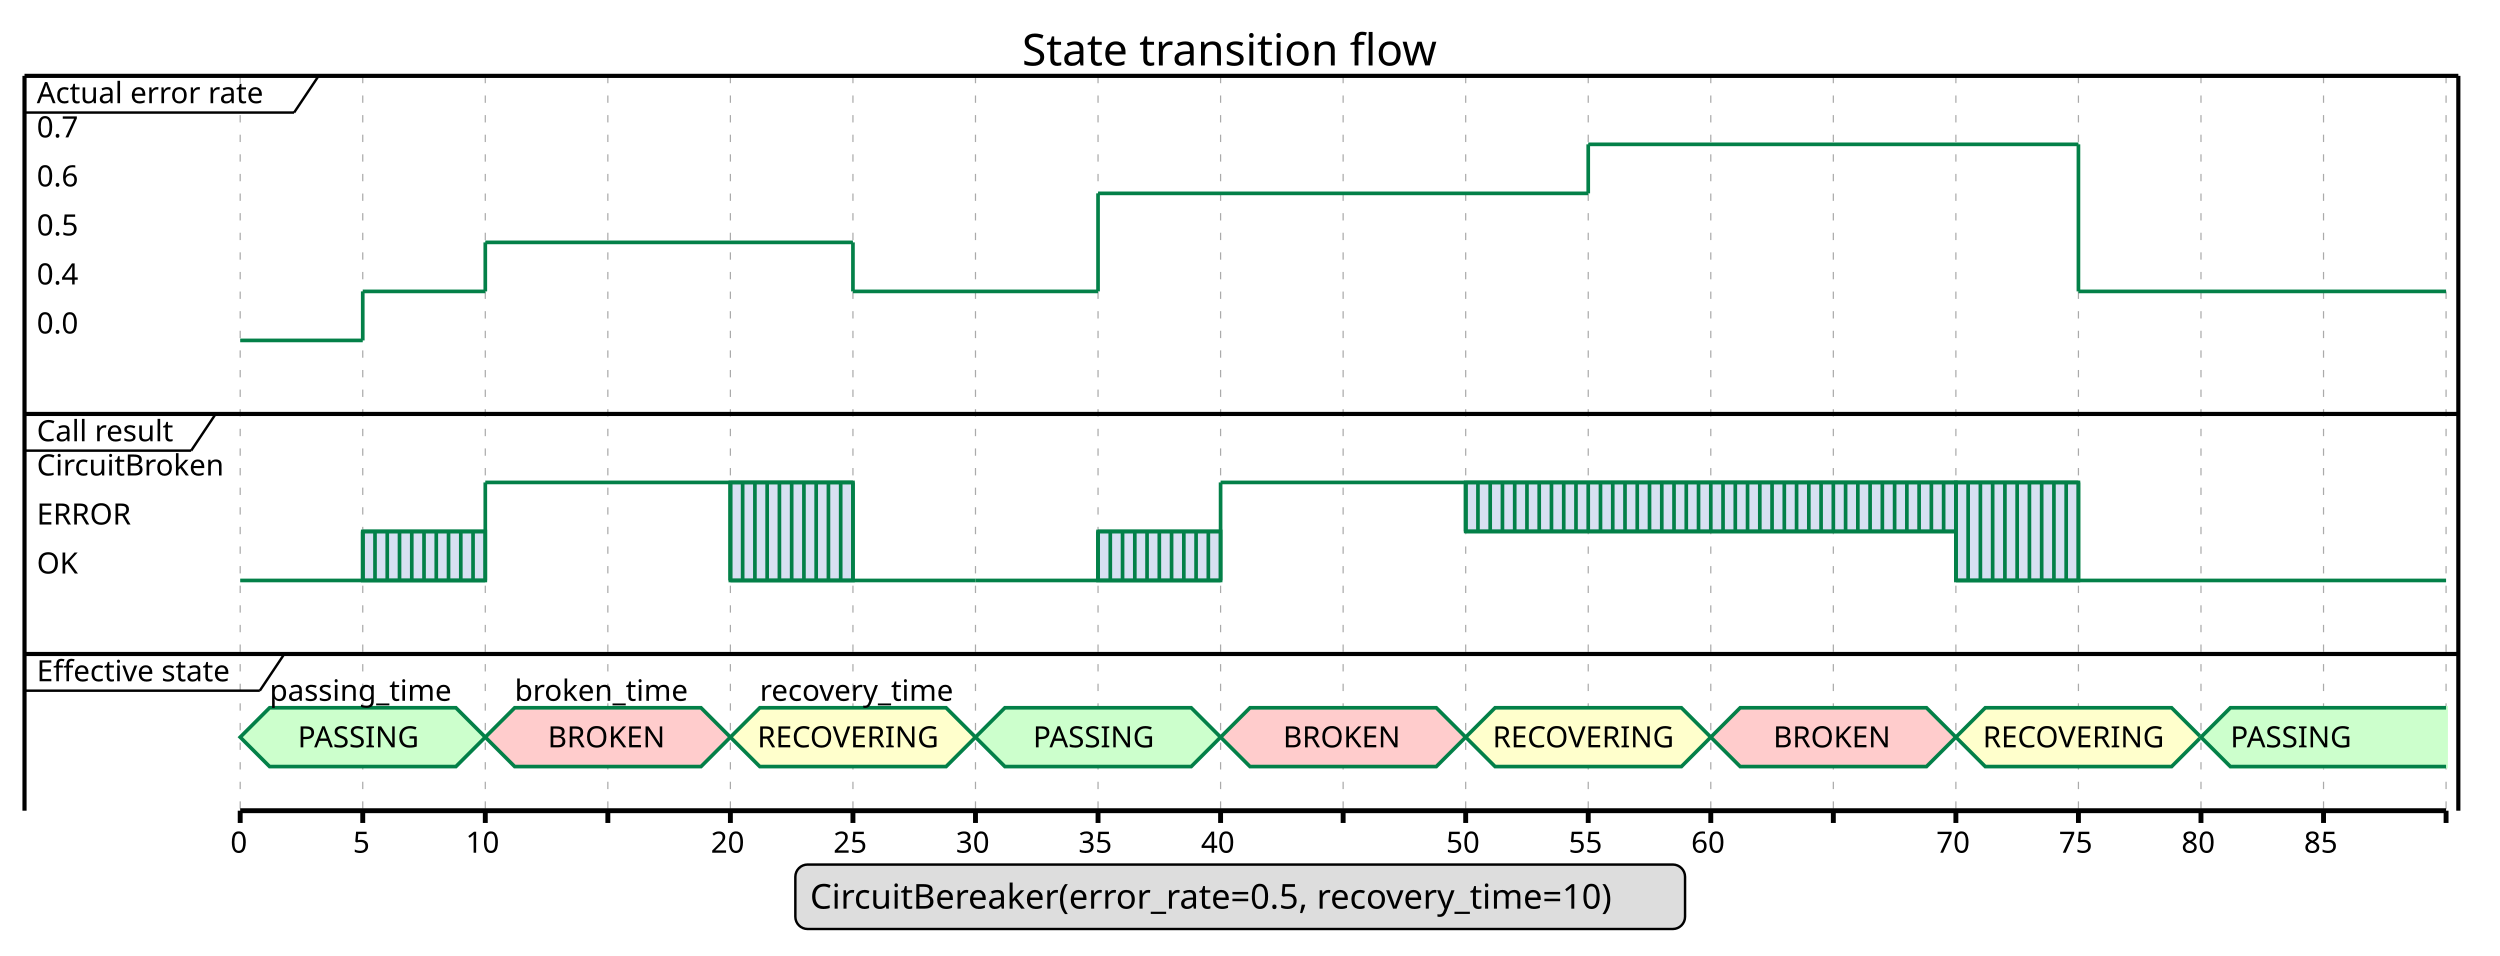
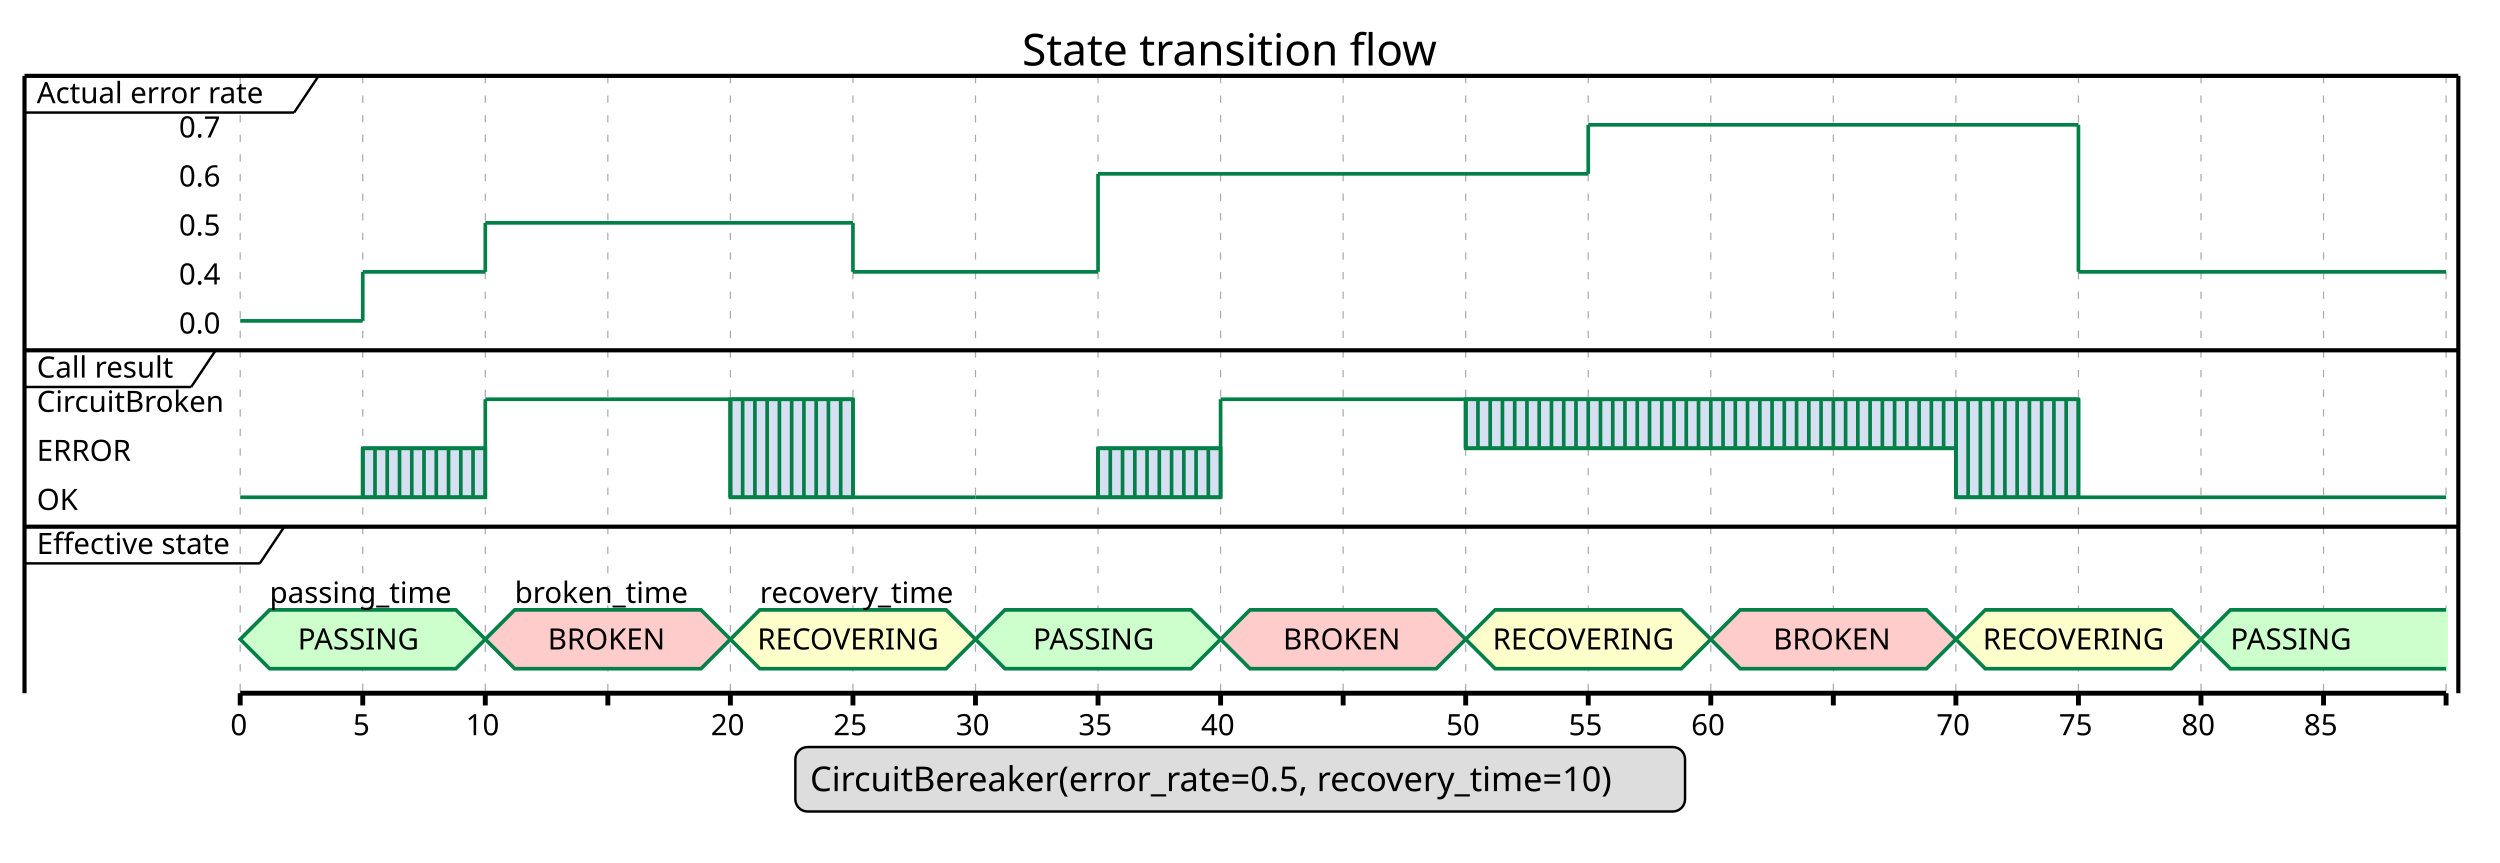
- <svg xmlns="http://www.w3.org/2000/svg" contentScriptType="application/ecmascript" contentStyleType="text/css" height="390px" preserveAspectRatio="none" style="width:1020px;height:390px;" version="1.1" viewBox="0 0 1020 390" width="1020px" zoomAndPan="magnify">
+ <svg xmlns="http://www.w3.org/2000/svg" contentScriptType="application/ecmascript" contentStyleType="text/css" height="352px" preserveAspectRatio="none" style="width:1020px;height:352px;" version="1.1" viewBox="0 0 1020 352" width="1020px" zoomAndPan="magnify">
  <defs />
  <g>
-     <text fill="#000000" font-family="sans-serif" font-size="18" lengthAdjust="spacingAndGlyphs" textLength="179" x="417" y="26.708">State transition flow</text>
-     <line style="stroke: #000000; stroke-width: 1.7;" x1="10" x2="10" y1="30.953" y2="330.766" />
-     <line style="stroke: #000000; stroke-width: 1.7;" x1="1003" x2="1003" y1="30.953" y2="330.766" />
-     <line style="stroke: #AAAAAA; stroke-width: 0.5; stroke-dasharray: 3.0,5.0;" x1="98" x2="98" y1="30.953" y2="330.766" />
-     <line style="stroke: #AAAAAA; stroke-width: 0.5; stroke-dasharray: 3.0,5.0;" x1="148" x2="148" y1="30.953" y2="330.766" />
-     <line style="stroke: #AAAAAA; stroke-width: 0.5; stroke-dasharray: 3.0,5.0;" x1="198" x2="198" y1="30.953" y2="330.766" />
-     <line style="stroke: #AAAAAA; stroke-width: 0.5; stroke-dasharray: 3.0,5.0;" x1="248" x2="248" y1="30.953" y2="330.766" />
-     <line style="stroke: #AAAAAA; stroke-width: 0.5; stroke-dasharray: 3.0,5.0;" x1="298" x2="298" y1="30.953" y2="330.766" />
-     <line style="stroke: #AAAAAA; stroke-width: 0.5; stroke-dasharray: 3.0,5.0;" x1="348" x2="348" y1="30.953" y2="330.766" />
-     <line style="stroke: #AAAAAA; stroke-width: 0.5; stroke-dasharray: 3.0,5.0;" x1="398" x2="398" y1="30.953" y2="330.766" />
-     <line style="stroke: #AAAAAA; stroke-width: 0.5; stroke-dasharray: 3.0,5.0;" x1="448" x2="448" y1="30.953" y2="330.766" />
-     <line style="stroke: #AAAAAA; stroke-width: 0.5; stroke-dasharray: 3.0,5.0;" x1="498" x2="498" y1="30.953" y2="330.766" />
-     <line style="stroke: #AAAAAA; stroke-width: 0.5; stroke-dasharray: 3.0,5.0;" x1="548" x2="548" y1="30.953" y2="330.766" />
-     <line style="stroke: #AAAAAA; stroke-width: 0.5; stroke-dasharray: 3.0,5.0;" x1="598" x2="598" y1="30.953" y2="330.766" />
-     <line style="stroke: #AAAAAA; stroke-width: 0.5; stroke-dasharray: 3.0,5.0;" x1="648" x2="648" y1="30.953" y2="330.766" />
-     <line style="stroke: #AAAAAA; stroke-width: 0.5; stroke-dasharray: 3.0,5.0;" x1="698" x2="698" y1="30.953" y2="330.766" />
-     <line style="stroke: #AAAAAA; stroke-width: 0.5; stroke-dasharray: 3.0,5.0;" x1="748" x2="748" y1="30.953" y2="330.766" />
-     <line style="stroke: #AAAAAA; stroke-width: 0.5; stroke-dasharray: 3.0,5.0;" x1="798" x2="798" y1="30.953" y2="330.766" />
-     <line style="stroke: #AAAAAA; stroke-width: 0.5; stroke-dasharray: 3.0,5.0;" x1="848" x2="848" y1="30.953" y2="330.766" />
-     <line style="stroke: #AAAAAA; stroke-width: 0.5; stroke-dasharray: 3.0,5.0;" x1="898" x2="898" y1="30.953" y2="330.766" />
-     <line style="stroke: #AAAAAA; stroke-width: 0.5; stroke-dasharray: 3.0,5.0;" x1="948" x2="948" y1="30.953" y2="330.766" />
-     <line style="stroke: #AAAAAA; stroke-width: 0.5; stroke-dasharray: 3.0,5.0;" x1="998" x2="998" y1="30.953" y2="330.766" />
-     <text fill="#000000" font-family="sans-serif" font-size="12" lengthAdjust="spacingAndGlyphs" textLength="104" x="15" y="42.092">Actual error rate</text>
-     <line style="stroke: #000000; stroke-width: 1.0;" x1="10" x2="120" y1="45.922" y2="45.922" />
-     <line style="stroke: #000000; stroke-width: 1.0;" x1="120" x2="130" y1="45.922" y2="30.953" />
-     <line style="stroke: #038048; stroke-width: 1.5;" x1="98" x2="148" y1="138.891" y2="138.891" />
-     <line style="stroke: #038048; stroke-width: 1.5;" x1="148" x2="198" y1="118.891" y2="118.891" />
-     <line style="stroke: #038048; stroke-width: 1.5;" x1="198" x2="348" y1="98.891" y2="98.891" />
-     <line style="stroke: #038048; stroke-width: 1.5;" x1="348" x2="448" y1="118.891" y2="118.891" />
-     <line style="stroke: #038048; stroke-width: 1.5;" x1="448" x2="648" y1="78.891" y2="78.891" />
-     <line style="stroke: #038048; stroke-width: 1.5;" x1="648" x2="848" y1="58.891" y2="58.891" />
-     <line style="stroke: #038048; stroke-width: 1.5;" x1="848" x2="998" y1="118.891" y2="118.891" />
-     <line style="stroke: #038048; stroke-width: 1.5;" x1="148" x2="148" y1="118.891" y2="138.891" />
-     <line style="stroke: #038048; stroke-width: 1.5;" x1="198" x2="198" y1="98.891" y2="118.891" />
-     <line style="stroke: #038048; stroke-width: 1.5;" x1="348" x2="348" y1="98.891" y2="118.891" />
-     <line style="stroke: #038048; stroke-width: 1.5;" x1="448" x2="448" y1="78.891" y2="118.891" />
-     <line style="stroke: #038048; stroke-width: 1.5;" x1="648" x2="648" y1="58.891" y2="78.891" />
-     <line style="stroke: #038048; stroke-width: 1.5;" x1="848" x2="848" y1="58.891" y2="118.891" />
-     <text fill="#000000" font-family="sans-serif" font-size="12" lengthAdjust="spacingAndGlyphs" textLength="20" x="15" y="136.06">0.0</text>
-     <text fill="#000000" font-family="sans-serif" font-size="12" lengthAdjust="spacingAndGlyphs" textLength="20" x="15" y="116.061">0.4</text>
-     <text fill="#000000" font-family="sans-serif" font-size="12" lengthAdjust="spacingAndGlyphs" textLength="20" x="15" y="96.061">0.5</text>
-     <text fill="#000000" font-family="sans-serif" font-size="12" lengthAdjust="spacingAndGlyphs" textLength="20" x="15" y="76.061">0.6</text>
-     <text fill="#000000" font-family="sans-serif" font-size="12" lengthAdjust="spacingAndGlyphs" textLength="20" x="15" y="56.06">0.7</text>
-     <line style="stroke: #000000; stroke-width: 1.7;" x1="10" x2="1003" y1="30.953" y2="30.953" />
-     <text fill="#000000" font-family="sans-serif" font-size="12" lengthAdjust="spacingAndGlyphs" textLength="62" x="15" y="180.029">Call result</text>
-     <line style="stroke: #000000; stroke-width: 1.0;" x1="10" x2="78" y1="183.859" y2="183.859" />
-     <line style="stroke: #000000; stroke-width: 1.0;" x1="78" x2="88" y1="183.859" y2="168.891" />
-     <line style="stroke: #038048; stroke-width: 1.5;" x1="98" x2="148" y1="236.828" y2="236.828" />
-     <rect fill="#D7E0F2" height="20" style="stroke: #038048; stroke-width: 1.5;" width="50" x="148" y="216.828" />
-     <line style="stroke: #038048; stroke-width: 1.5;" x1="148" x2="148" y1="216.828" y2="236.828" />
-     <line style="stroke: #038048; stroke-width: 1.5;" x1="153" x2="153" y1="216.828" y2="236.828" />
-     <line style="stroke: #038048; stroke-width: 1.5;" x1="158" x2="158" y1="216.828" y2="236.828" />
-     <line style="stroke: #038048; stroke-width: 1.5;" x1="163" x2="163" y1="216.828" y2="236.828" />
-     <line style="stroke: #038048; stroke-width: 1.5;" x1="168" x2="168" y1="216.828" y2="236.828" />
-     <line style="stroke: #038048; stroke-width: 1.5;" x1="173" x2="173" y1="216.828" y2="236.828" />
-     <line style="stroke: #038048; stroke-width: 1.5;" x1="178" x2="178" y1="216.828" y2="236.828" />
-     <line style="stroke: #038048; stroke-width: 1.5;" x1="183" x2="183" y1="216.828" y2="236.828" />
-     <line style="stroke: #038048; stroke-width: 1.5;" x1="188" x2="188" y1="216.828" y2="236.828" />
-     <line style="stroke: #038048; stroke-width: 1.5;" x1="193" x2="193" y1="216.828" y2="236.828" />
-     <line style="stroke: #038048; stroke-width: 1.5;" x1="148" x2="198" y1="236.828" y2="236.828" />
-     <line style="stroke: #038048; stroke-width: 1.5;" x1="148" x2="198" y1="216.828" y2="216.828" />
-     <line style="stroke: #038048; stroke-width: 1.5;" x1="198" x2="298" y1="196.828" y2="196.828" />
-     <rect fill="#D7E0F2" height="40" style="stroke: #038048; stroke-width: 1.5;" width="50" x="298" y="196.828" />
-     <line style="stroke: #038048; stroke-width: 1.5;" x1="298" x2="298" y1="196.828" y2="236.828" />
-     <line style="stroke: #038048; stroke-width: 1.5;" x1="303" x2="303" y1="196.828" y2="236.828" />
-     <line style="stroke: #038048; stroke-width: 1.5;" x1="308" x2="308" y1="196.828" y2="236.828" />
-     <line style="stroke: #038048; stroke-width: 1.5;" x1="313" x2="313" y1="196.828" y2="236.828" />
-     <line style="stroke: #038048; stroke-width: 1.5;" x1="318" x2="318" y1="196.828" y2="236.828" />
-     <line style="stroke: #038048; stroke-width: 1.5;" x1="323" x2="323" y1="196.828" y2="236.828" />
-     <line style="stroke: #038048; stroke-width: 1.5;" x1="328" x2="328" y1="196.828" y2="236.828" />
-     <line style="stroke: #038048; stroke-width: 1.5;" x1="333" x2="333" y1="196.828" y2="236.828" />
-     <line style="stroke: #038048; stroke-width: 1.5;" x1="338" x2="338" y1="196.828" y2="236.828" />
-     <line style="stroke: #038048; stroke-width: 1.5;" x1="343" x2="343" y1="196.828" y2="236.828" />
-     <line style="stroke: #038048; stroke-width: 1.5;" x1="298" x2="348" y1="236.828" y2="236.828" />
-     <line style="stroke: #038048; stroke-width: 1.5;" x1="298" x2="348" y1="196.828" y2="196.828" />
-     <line style="stroke: #038048; stroke-width: 1.5;" x1="348" x2="398" y1="236.828" y2="236.828" />
-     <line style="stroke: #038048; stroke-width: 1.5;" x1="398" x2="448" y1="236.828" y2="236.828" />
-     <rect fill="#D7E0F2" height="20" style="stroke: #038048; stroke-width: 1.5;" width="50" x="448" y="216.828" />
-     <line style="stroke: #038048; stroke-width: 1.5;" x1="448" x2="448" y1="216.828" y2="236.828" />
-     <line style="stroke: #038048; stroke-width: 1.5;" x1="453" x2="453" y1="216.828" y2="236.828" />
-     <line style="stroke: #038048; stroke-width: 1.5;" x1="458" x2="458" y1="216.828" y2="236.828" />
-     <line style="stroke: #038048; stroke-width: 1.5;" x1="463" x2="463" y1="216.828" y2="236.828" />
-     <line style="stroke: #038048; stroke-width: 1.5;" x1="468" x2="468" y1="216.828" y2="236.828" />
-     <line style="stroke: #038048; stroke-width: 1.5;" x1="473" x2="473" y1="216.828" y2="236.828" />
-     <line style="stroke: #038048; stroke-width: 1.5;" x1="478" x2="478" y1="216.828" y2="236.828" />
-     <line style="stroke: #038048; stroke-width: 1.5;" x1="483" x2="483" y1="216.828" y2="236.828" />
-     <line style="stroke: #038048; stroke-width: 1.5;" x1="488" x2="488" y1="216.828" y2="236.828" />
-     <line style="stroke: #038048; stroke-width: 1.5;" x1="493" x2="493" y1="216.828" y2="236.828" />
-     <line style="stroke: #038048; stroke-width: 1.5;" x1="448" x2="498" y1="236.828" y2="236.828" />
-     <line style="stroke: #038048; stroke-width: 1.5;" x1="448" x2="498" y1="216.828" y2="216.828" />
-     <line style="stroke: #038048; stroke-width: 1.5;" x1="498" x2="598" y1="196.828" y2="196.828" />
-     <rect fill="#D7E0F2" height="20" style="stroke: #038048; stroke-width: 1.5;" width="200" x="598" y="196.828" />
-     <line style="stroke: #038048; stroke-width: 1.5;" x1="598" x2="598" y1="196.828" y2="216.828" />
-     <line style="stroke: #038048; stroke-width: 1.5;" x1="603" x2="603" y1="196.828" y2="216.828" />
-     <line style="stroke: #038048; stroke-width: 1.5;" x1="608" x2="608" y1="196.828" y2="216.828" />
-     <line style="stroke: #038048; stroke-width: 1.5;" x1="613" x2="613" y1="196.828" y2="216.828" />
-     <line style="stroke: #038048; stroke-width: 1.5;" x1="618" x2="618" y1="196.828" y2="216.828" />
-     <line style="stroke: #038048; stroke-width: 1.5;" x1="623" x2="623" y1="196.828" y2="216.828" />
-     <line style="stroke: #038048; stroke-width: 1.5;" x1="628" x2="628" y1="196.828" y2="216.828" />
-     <line style="stroke: #038048; stroke-width: 1.5;" x1="633" x2="633" y1="196.828" y2="216.828" />
-     <line style="stroke: #038048; stroke-width: 1.5;" x1="638" x2="638" y1="196.828" y2="216.828" />
-     <line style="stroke: #038048; stroke-width: 1.5;" x1="643" x2="643" y1="196.828" y2="216.828" />
-     <line style="stroke: #038048; stroke-width: 1.5;" x1="648" x2="648" y1="196.828" y2="216.828" />
-     <line style="stroke: #038048; stroke-width: 1.5;" x1="653" x2="653" y1="196.828" y2="216.828" />
-     <line style="stroke: #038048; stroke-width: 1.5;" x1="658" x2="658" y1="196.828" y2="216.828" />
-     <line style="stroke: #038048; stroke-width: 1.5;" x1="663" x2="663" y1="196.828" y2="216.828" />
-     <line style="stroke: #038048; stroke-width: 1.5;" x1="668" x2="668" y1="196.828" y2="216.828" />
-     <line style="stroke: #038048; stroke-width: 1.5;" x1="673" x2="673" y1="196.828" y2="216.828" />
-     <line style="stroke: #038048; stroke-width: 1.5;" x1="678" x2="678" y1="196.828" y2="216.828" />
-     <line style="stroke: #038048; stroke-width: 1.5;" x1="683" x2="683" y1="196.828" y2="216.828" />
-     <line style="stroke: #038048; stroke-width: 1.5;" x1="688" x2="688" y1="196.828" y2="216.828" />
-     <line style="stroke: #038048; stroke-width: 1.5;" x1="693" x2="693" y1="196.828" y2="216.828" />
-     <line style="stroke: #038048; stroke-width: 1.5;" x1="698" x2="698" y1="196.828" y2="216.828" />
-     <line style="stroke: #038048; stroke-width: 1.5;" x1="703" x2="703" y1="196.828" y2="216.828" />
-     <line style="stroke: #038048; stroke-width: 1.5;" x1="708" x2="708" y1="196.828" y2="216.828" />
-     <line style="stroke: #038048; stroke-width: 1.5;" x1="713" x2="713" y1="196.828" y2="216.828" />
-     <line style="stroke: #038048; stroke-width: 1.5;" x1="718" x2="718" y1="196.828" y2="216.828" />
-     <line style="stroke: #038048; stroke-width: 1.5;" x1="723" x2="723" y1="196.828" y2="216.828" />
-     <line style="stroke: #038048; stroke-width: 1.5;" x1="728" x2="728" y1="196.828" y2="216.828" />
-     <line style="stroke: #038048; stroke-width: 1.5;" x1="733" x2="733" y1="196.828" y2="216.828" />
-     <line style="stroke: #038048; stroke-width: 1.5;" x1="738" x2="738" y1="196.828" y2="216.828" />
-     <line style="stroke: #038048; stroke-width: 1.5;" x1="743" x2="743" y1="196.828" y2="216.828" />
-     <line style="stroke: #038048; stroke-width: 1.5;" x1="748" x2="748" y1="196.828" y2="216.828" />
-     <line style="stroke: #038048; stroke-width: 1.5;" x1="753" x2="753" y1="196.828" y2="216.828" />
-     <line style="stroke: #038048; stroke-width: 1.5;" x1="758" x2="758" y1="196.828" y2="216.828" />
-     <line style="stroke: #038048; stroke-width: 1.5;" x1="763" x2="763" y1="196.828" y2="216.828" />
-     <line style="stroke: #038048; stroke-width: 1.5;" x1="768" x2="768" y1="196.828" y2="216.828" />
-     <line style="stroke: #038048; stroke-width: 1.5;" x1="773" x2="773" y1="196.828" y2="216.828" />
-     <line style="stroke: #038048; stroke-width: 1.5;" x1="778" x2="778" y1="196.828" y2="216.828" />
-     <line style="stroke: #038048; stroke-width: 1.5;" x1="783" x2="783" y1="196.828" y2="216.828" />
-     <line style="stroke: #038048; stroke-width: 1.5;" x1="788" x2="788" y1="196.828" y2="216.828" />
-     <line style="stroke: #038048; stroke-width: 1.5;" x1="793" x2="793" y1="196.828" y2="216.828" />
-     <line style="stroke: #038048; stroke-width: 1.5;" x1="598" x2="798" y1="216.828" y2="216.828" />
-     <line style="stroke: #038048; stroke-width: 1.5;" x1="598" x2="798" y1="196.828" y2="196.828" />
-     <rect fill="#D7E0F2" height="40" style="stroke: #038048; stroke-width: 1.5;" width="50" x="798" y="196.828" />
-     <line style="stroke: #038048; stroke-width: 1.5;" x1="798" x2="798" y1="196.828" y2="236.828" />
-     <line style="stroke: #038048; stroke-width: 1.5;" x1="803" x2="803" y1="196.828" y2="236.828" />
-     <line style="stroke: #038048; stroke-width: 1.5;" x1="808" x2="808" y1="196.828" y2="236.828" />
-     <line style="stroke: #038048; stroke-width: 1.5;" x1="813" x2="813" y1="196.828" y2="236.828" />
-     <line style="stroke: #038048; stroke-width: 1.5;" x1="818" x2="818" y1="196.828" y2="236.828" />
-     <line style="stroke: #038048; stroke-width: 1.5;" x1="823" x2="823" y1="196.828" y2="236.828" />
-     <line style="stroke: #038048; stroke-width: 1.5;" x1="828" x2="828" y1="196.828" y2="236.828" />
-     <line style="stroke: #038048; stroke-width: 1.5;" x1="833" x2="833" y1="196.828" y2="236.828" />
-     <line style="stroke: #038048; stroke-width: 1.5;" x1="838" x2="838" y1="196.828" y2="236.828" />
-     <line style="stroke: #038048; stroke-width: 1.5;" x1="843" x2="843" y1="196.828" y2="236.828" />
-     <line style="stroke: #038048; stroke-width: 1.5;" x1="798" x2="848" y1="236.828" y2="236.828" />
-     <line style="stroke: #038048; stroke-width: 1.5;" x1="798" x2="848" y1="196.828" y2="196.828" />
-     <line style="stroke: #038048; stroke-width: 1.5;" x1="848" x2="998" y1="236.828" y2="236.828" />
-     <line style="stroke: #038048; stroke-width: 1.5;" x1="148" x2="148" y1="216.828" y2="236.828" />
-     <line style="stroke: #038048; stroke-width: 1.5;" x1="198" x2="198" y1="196.828" y2="236.828" />
-     <line style="stroke: #038048; stroke-width: 1.5;" x1="298" x2="298" y1="196.828" y2="236.828" />
-     <line style="stroke: #038048; stroke-width: 1.5;" x1="348" x2="348" y1="196.828" y2="236.828" />
-     <line style="stroke: #038048; stroke-width: 1.5;" x1="398" x2="398" y1="236.828" y2="236.828" />
-     <line style="stroke: #038048; stroke-width: 1.5;" x1="448" x2="448" y1="216.828" y2="236.828" />
-     <line style="stroke: #038048; stroke-width: 1.5;" x1="498" x2="498" y1="196.828" y2="236.828" />
-     <line style="stroke: #038048; stroke-width: 1.5;" x1="598" x2="598" y1="196.828" y2="216.828" />
-     <line style="stroke: #038048; stroke-width: 1.5;" x1="798" x2="798" y1="196.828" y2="236.828" />
-     <line style="stroke: #038048; stroke-width: 1.5;" x1="848" x2="848" y1="196.828" y2="236.828" />
-     <text fill="#000000" font-family="sans-serif" font-size="12" lengthAdjust="spacingAndGlyphs" textLength="16" x="15" y="233.998">OK</text>
-     <text fill="#000000" font-family="sans-serif" font-size="12" lengthAdjust="spacingAndGlyphs" textLength="41" x="15" y="213.998">ERROR</text>
-     <text fill="#000000" font-family="sans-serif" font-size="12" lengthAdjust="spacingAndGlyphs" textLength="83" x="15" y="193.998">CircuitBroken</text>
-     <line style="stroke: #000000; stroke-width: 1.7;" x1="10" x2="1003" y1="168.891" y2="168.891" />
-     <text fill="#000000" font-family="sans-serif" font-size="12" lengthAdjust="spacingAndGlyphs" textLength="90" x="15" y="277.967">Effective state</text>
-     <line style="stroke: #000000; stroke-width: 1.0;" x1="10" x2="106" y1="281.797" y2="281.797" />
-     <line style="stroke: #000000; stroke-width: 1.0;" x1="106" x2="116" y1="281.797" y2="266.828" />
-     <polygon fill="#CCFFCC" points="110,288.766,186,288.766,198,300.766,186,312.766,110,312.766,98,300.766" style="stroke: #038048; stroke-width: 1.5;" />
-     <polygon fill="#FFCCCC" points="210,288.766,286,288.766,298,300.766,286,312.766,210,312.766,198,300.766" style="stroke: #038048; stroke-width: 1.5;" />
-     <polygon fill="#FFFFCC" points="310,288.766,386,288.766,398,300.766,386,312.766,310,312.766,298,300.766" style="stroke: #038048; stroke-width: 1.5;" />
-     <polygon fill="#CCFFCC" points="410,288.766,486,288.766,498,300.766,486,312.766,410,312.766,398,300.766" style="stroke: #038048; stroke-width: 1.5;" />
-     <polygon fill="#FFCCCC" points="510,288.766,586,288.766,598,300.766,586,312.766,510,312.766,498,300.766" style="stroke: #038048; stroke-width: 1.5;" />
-     <polygon fill="#FFFFCC" points="610,288.766,686,288.766,698,300.766,686,312.766,610,312.766,598,300.766" style="stroke: #038048; stroke-width: 1.5;" />
-     <polygon fill="#FFCCCC" points="710,288.766,786,288.766,798,300.766,786,312.766,710,312.766,698,300.766" style="stroke: #038048; stroke-width: 1.5;" />
-     <polygon fill="#FFFFCC" points="810,288.766,886,288.766,898,300.766,886,312.766,810,312.766,798,300.766" style="stroke: #038048; stroke-width: 1.5;" />
-     <polygon fill="#CCFFCC" points="910,288.766,998,288.766,998,312.766,910,312.766,898,300.766" style="stroke: #CCFFCC; stroke-width: 1.5;" />
-     <path d="M998,288.766 L910,288.766 L898,300.766 L910,312.766 L998,312.766 " fill="#CCFFCC" style="stroke: #038048; stroke-width: 1.5;" />
-     <text fill="#000000" font-family="sans-serif" font-size="12" lengthAdjust="spacingAndGlyphs" textLength="53" x="121.5" y="304.92">PASSING</text>
-     <text fill="#000000" font-family="sans-serif" font-size="12" lengthAdjust="spacingAndGlyphs" textLength="82" x="110" y="285.935">passing_time</text>
-     <text fill="#000000" font-family="sans-serif" font-size="12" lengthAdjust="spacingAndGlyphs" textLength="49" x="223.5" y="304.92">BROKEN</text>
-     <text fill="#000000" font-family="sans-serif" font-size="12" lengthAdjust="spacingAndGlyphs" textLength="77" x="210" y="285.935">broken_time</text>
-     <text fill="#000000" font-family="sans-serif" font-size="12" lengthAdjust="spacingAndGlyphs" textLength="78" x="309" y="304.92">RECOVERING</text>
-     <text fill="#000000" font-family="sans-serif" font-size="12" lengthAdjust="spacingAndGlyphs" textLength="86" x="310" y="285.935">recovery_time</text>
-     <text fill="#000000" font-family="sans-serif" font-size="12" lengthAdjust="spacingAndGlyphs" textLength="53" x="421.5" y="304.92">PASSING</text>
-     <text fill="#000000" font-family="sans-serif" font-size="12" lengthAdjust="spacingAndGlyphs" textLength="49" x="523.5" y="304.92">BROKEN</text>
-     <text fill="#000000" font-family="sans-serif" font-size="12" lengthAdjust="spacingAndGlyphs" textLength="78" x="609" y="304.92">RECOVERING</text>
-     <text fill="#000000" font-family="sans-serif" font-size="12" lengthAdjust="spacingAndGlyphs" textLength="49" x="723.5" y="304.92">BROKEN</text>
-     <text fill="#000000" font-family="sans-serif" font-size="12" lengthAdjust="spacingAndGlyphs" textLength="78" x="809" y="304.92">RECOVERING</text>
-     <text fill="#000000" font-family="sans-serif" font-size="12" lengthAdjust="spacingAndGlyphs" textLength="53" x="910" y="304.92">PASSING</text>
-     <line style="stroke: #000000; stroke-width: 1.7;" x1="10" x2="1003" y1="266.828" y2="266.828" />
-     <line style="stroke: #000000; stroke-width: 2.0;" x1="98" x2="98" y1="330.766" y2="335.766" />
-     <line style="stroke: #000000; stroke-width: 2.0;" x1="148" x2="148" y1="330.766" y2="335.766" />
-     <line style="stroke: #000000; stroke-width: 2.0;" x1="198" x2="198" y1="330.766" y2="335.766" />
-     <line style="stroke: #000000; stroke-width: 2.0;" x1="248" x2="248" y1="330.766" y2="335.766" />
-     <line style="stroke: #000000; stroke-width: 2.0;" x1="298" x2="298" y1="330.766" y2="335.766" />
-     <line style="stroke: #000000; stroke-width: 2.0;" x1="348" x2="348" y1="330.766" y2="335.766" />
-     <line style="stroke: #000000; stroke-width: 2.0;" x1="398" x2="398" y1="330.766" y2="335.766" />
-     <line style="stroke: #000000; stroke-width: 2.0;" x1="448" x2="448" y1="330.766" y2="335.766" />
-     <line style="stroke: #000000; stroke-width: 2.0;" x1="498" x2="498" y1="330.766" y2="335.766" />
-     <line style="stroke: #000000; stroke-width: 2.0;" x1="548" x2="548" y1="330.766" y2="335.766" />
-     <line style="stroke: #000000; stroke-width: 2.0;" x1="598" x2="598" y1="330.766" y2="335.766" />
-     <line style="stroke: #000000; stroke-width: 2.0;" x1="648" x2="648" y1="330.766" y2="335.766" />
-     <line style="stroke: #000000; stroke-width: 2.0;" x1="698" x2="698" y1="330.766" y2="335.766" />
-     <line style="stroke: #000000; stroke-width: 2.0;" x1="748" x2="748" y1="330.766" y2="335.766" />
-     <line style="stroke: #000000; stroke-width: 2.0;" x1="798" x2="798" y1="330.766" y2="335.766" />
-     <line style="stroke: #000000; stroke-width: 2.0;" x1="848" x2="848" y1="330.766" y2="335.766" />
-     <line style="stroke: #000000; stroke-width: 2.0;" x1="898" x2="898" y1="330.766" y2="335.766" />
-     <line style="stroke: #000000; stroke-width: 2.0;" x1="948" x2="948" y1="330.766" y2="335.766" />
-     <line style="stroke: #000000; stroke-width: 2.0;" x1="998" x2="998" y1="330.766" y2="335.766" />
-     <line style="stroke: #000000; stroke-width: 2.0;" x1="98" x2="998" y1="330.766" y2="330.766" />
-     <text fill="#000000" font-family="sans-serif" font-size="12" lengthAdjust="spacingAndGlyphs" textLength="8" x="94" y="347.904">0</text>
-     <text fill="#000000" font-family="sans-serif" font-size="12" lengthAdjust="spacingAndGlyphs" textLength="8" x="144" y="347.904">5</text>
-     <text fill="#000000" font-family="sans-serif" font-size="12" lengthAdjust="spacingAndGlyphs" textLength="16" x="190" y="347.904">10</text>
-     <text fill="#000000" font-family="sans-serif" font-size="12" lengthAdjust="spacingAndGlyphs" textLength="16" x="290" y="347.904">20</text>
-     <text fill="#000000" font-family="sans-serif" font-size="12" lengthAdjust="spacingAndGlyphs" textLength="16" x="340" y="347.904">25</text>
-     <text fill="#000000" font-family="sans-serif" font-size="12" lengthAdjust="spacingAndGlyphs" textLength="16" x="390" y="347.904">30</text>
-     <text fill="#000000" font-family="sans-serif" font-size="12" lengthAdjust="spacingAndGlyphs" textLength="16" x="440" y="347.904">35</text>
-     <text fill="#000000" font-family="sans-serif" font-size="12" lengthAdjust="spacingAndGlyphs" textLength="16" x="490" y="347.904">40</text>
-     <text fill="#000000" font-family="sans-serif" font-size="12" lengthAdjust="spacingAndGlyphs" textLength="16" x="590" y="347.904">50</text>
-     <text fill="#000000" font-family="sans-serif" font-size="12" lengthAdjust="spacingAndGlyphs" textLength="16" x="640" y="347.904">55</text>
-     <text fill="#000000" font-family="sans-serif" font-size="12" lengthAdjust="spacingAndGlyphs" textLength="16" x="690" y="347.904">60</text>
-     <text fill="#000000" font-family="sans-serif" font-size="12" lengthAdjust="spacingAndGlyphs" textLength="16" x="790" y="347.904">70</text>
-     <text fill="#000000" font-family="sans-serif" font-size="12" lengthAdjust="spacingAndGlyphs" textLength="16" x="840" y="347.904">75</text>
-     <text fill="#000000" font-family="sans-serif" font-size="12" lengthAdjust="spacingAndGlyphs" textLength="16" x="890" y="347.904">80</text>
-     <text fill="#000000" font-family="sans-serif" font-size="12" lengthAdjust="spacingAndGlyphs" textLength="16" x="940" y="347.904">85</text>
-     <rect fill="#DDDDDD" height="26.297" rx="5" ry="5" style="stroke: #000000; stroke-width: 1.0;" width="363" x="324.5" y="352.734" />
-     <text fill="#000000" font-family="sans-serif" font-size="14" lengthAdjust="spacingAndGlyphs" textLength="351" x="330.5" y="370.729">CircuitBereaker(error_rate=0.5, recovery_time=10)</text>
+     <text fill="#000000" font-family="sans-serif" font-size="18" lengthAdjust="spacing" textLength="179" x="417" y="26.708">State transition flow</text>
+     <line style="stroke:#000000;stroke-width:1.7;" x1="10" x2="10" y1="30.953" y2="282.828" />
+     <line style="stroke:#000000;stroke-width:1.7;" x1="1003" x2="1003" y1="30.953" y2="282.828" />
+     <line style="stroke:#AAAAAA;stroke-width:0.5;stroke-dasharray:3.0,5.0;" x1="98" x2="98" y1="30.953" y2="282.828" />
+     <line style="stroke:#AAAAAA;stroke-width:0.5;stroke-dasharray:3.0,5.0;" x1="148" x2="148" y1="30.953" y2="282.828" />
+     <line style="stroke:#AAAAAA;stroke-width:0.5;stroke-dasharray:3.0,5.0;" x1="198" x2="198" y1="30.953" y2="282.828" />
+     <line style="stroke:#AAAAAA;stroke-width:0.5;stroke-dasharray:3.0,5.0;" x1="248" x2="248" y1="30.953" y2="282.828" />
+     <line style="stroke:#AAAAAA;stroke-width:0.5;stroke-dasharray:3.0,5.0;" x1="298" x2="298" y1="30.953" y2="282.828" />
+     <line style="stroke:#AAAAAA;stroke-width:0.5;stroke-dasharray:3.0,5.0;" x1="348" x2="348" y1="30.953" y2="282.828" />
+     <line style="stroke:#AAAAAA;stroke-width:0.5;stroke-dasharray:3.0,5.0;" x1="398" x2="398" y1="30.953" y2="282.828" />
+     <line style="stroke:#AAAAAA;stroke-width:0.5;stroke-dasharray:3.0,5.0;" x1="448" x2="448" y1="30.953" y2="282.828" />
+     <line style="stroke:#AAAAAA;stroke-width:0.5;stroke-dasharray:3.0,5.0;" x1="498" x2="498" y1="30.953" y2="282.828" />
+     <line style="stroke:#AAAAAA;stroke-width:0.5;stroke-dasharray:3.0,5.0;" x1="548" x2="548" y1="30.953" y2="282.828" />
+     <line style="stroke:#AAAAAA;stroke-width:0.5;stroke-dasharray:3.0,5.0;" x1="598" x2="598" y1="30.953" y2="282.828" />
+     <line style="stroke:#AAAAAA;stroke-width:0.5;stroke-dasharray:3.0,5.0;" x1="648" x2="648" y1="30.953" y2="282.828" />
+     <line style="stroke:#AAAAAA;stroke-width:0.5;stroke-dasharray:3.0,5.0;" x1="698" x2="698" y1="30.953" y2="282.828" />
+     <line style="stroke:#AAAAAA;stroke-width:0.5;stroke-dasharray:3.0,5.0;" x1="748" x2="748" y1="30.953" y2="282.828" />
+     <line style="stroke:#AAAAAA;stroke-width:0.5;stroke-dasharray:3.0,5.0;" x1="798" x2="798" y1="30.953" y2="282.828" />
+     <line style="stroke:#AAAAAA;stroke-width:0.5;stroke-dasharray:3.0,5.0;" x1="848" x2="848" y1="30.953" y2="282.828" />
+     <line style="stroke:#AAAAAA;stroke-width:0.5;stroke-dasharray:3.0,5.0;" x1="898" x2="898" y1="30.953" y2="282.828" />
+     <line style="stroke:#AAAAAA;stroke-width:0.5;stroke-dasharray:3.0,5.0;" x1="948" x2="948" y1="30.953" y2="282.828" />
+     <line style="stroke:#AAAAAA;stroke-width:0.5;stroke-dasharray:3.0,5.0;" x1="998" x2="998" y1="30.953" y2="282.828" />
+     <line style="stroke:#000000;stroke-width:1.7;" x1="10" x2="1003" y1="30.953" y2="30.953" />
+     <text fill="#000000" font-family="sans-serif" font-size="12" lengthAdjust="spacing" textLength="104" x="15" y="42.092">Actual error rate</text>
+     <line style="stroke:#000000;stroke-width:1.0;" x1="10" x2="120" y1="45.922" y2="45.922" />
+     <line style="stroke:#000000;stroke-width:1.0;" x1="120" x2="130" y1="45.922" y2="30.953" />
+     <text fill="#000000" font-family="sans-serif" font-size="12" lengthAdjust="spacing" textLength="20" x="73" y="136.076">0.0</text>
+     <text fill="#000000" font-family="sans-serif" font-size="12" lengthAdjust="spacing" textLength="20" x="73" y="116.076">0.4</text>
+     <text fill="#000000" font-family="sans-serif" font-size="12" lengthAdjust="spacing" textLength="20" x="73" y="96.076">0.5</text>
+     <text fill="#000000" font-family="sans-serif" font-size="12" lengthAdjust="spacing" textLength="20" x="73" y="76.076">0.6</text>
+     <text fill="#000000" font-family="sans-serif" font-size="12" lengthAdjust="spacing" textLength="20" x="73" y="56.076">0.7</text>
+     <line style="stroke:#038048;stroke-width:1.5;" x1="98" x2="148" y1="130.922" y2="130.922" />
+     <line style="stroke:#038048;stroke-width:1.5;" x1="148" x2="198" y1="110.922" y2="110.922" />
+     <line style="stroke:#038048;stroke-width:1.5;" x1="198" x2="348" y1="90.922" y2="90.922" />
+     <line style="stroke:#038048;stroke-width:1.5;" x1="348" x2="448" y1="110.922" y2="110.922" />
+     <line style="stroke:#038048;stroke-width:1.5;" x1="448" x2="648" y1="70.922" y2="70.922" />
+     <line style="stroke:#038048;stroke-width:1.5;" x1="648" x2="848" y1="50.922" y2="50.922" />
+     <line style="stroke:#038048;stroke-width:1.5;" x1="848" x2="998" y1="110.922" y2="110.922" />
+     <line style="stroke:#038048;stroke-width:1.5;" x1="148" x2="148" y1="110.922" y2="130.922" />
+     <line style="stroke:#038048;stroke-width:1.5;" x1="198" x2="198" y1="90.922" y2="110.922" />
+     <line style="stroke:#038048;stroke-width:1.5;" x1="348" x2="348" y1="90.922" y2="110.922" />
+     <line style="stroke:#038048;stroke-width:1.5;" x1="448" x2="448" y1="70.922" y2="110.922" />
+     <line style="stroke:#038048;stroke-width:1.5;" x1="648" x2="648" y1="50.922" y2="70.922" />
+     <line style="stroke:#038048;stroke-width:1.5;" x1="848" x2="848" y1="50.922" y2="110.922" />
+     <line style="stroke:#000000;stroke-width:1.7;" x1="10" x2="1003" y1="142.922" y2="142.922" />
+     <text fill="#000000" font-family="sans-serif" font-size="12" lengthAdjust="spacing" textLength="62" x="15" y="154.06">Call result</text>
+     <line style="stroke:#000000;stroke-width:1.0;" x1="10" x2="78" y1="157.891" y2="157.891" />
+     <line style="stroke:#000000;stroke-width:1.0;" x1="78" x2="88" y1="157.891" y2="142.922" />
+     <text fill="#000000" font-family="sans-serif" font-size="12" lengthAdjust="spacing" textLength="16" x="15" y="208.045">OK</text>
+     <text fill="#000000" font-family="sans-serif" font-size="12" lengthAdjust="spacing" textLength="41" x="15" y="188.045">ERROR</text>
+     <text fill="#000000" font-family="sans-serif" font-size="12" lengthAdjust="spacing" textLength="83" x="15" y="168.045">CircuitBroken</text>
+     <line style="stroke:#038048;stroke-width:1.5;" x1="98" x2="148" y1="202.891" y2="202.891" />
+     <rect fill="#D7E0F2" height="20" style="stroke:#038048;stroke-width:1.5;" width="50" x="148" y="182.891" />
+     <line style="stroke:#038048;stroke-width:1.5;" x1="148" x2="148" y1="182.891" y2="202.891" />
+     <line style="stroke:#038048;stroke-width:1.5;" x1="153" x2="153" y1="182.891" y2="202.891" />
+     <line style="stroke:#038048;stroke-width:1.5;" x1="158" x2="158" y1="182.891" y2="202.891" />
+     <line style="stroke:#038048;stroke-width:1.5;" x1="163" x2="163" y1="182.891" y2="202.891" />
+     <line style="stroke:#038048;stroke-width:1.5;" x1="168" x2="168" y1="182.891" y2="202.891" />
+     <line style="stroke:#038048;stroke-width:1.5;" x1="173" x2="173" y1="182.891" y2="202.891" />
+     <line style="stroke:#038048;stroke-width:1.5;" x1="178" x2="178" y1="182.891" y2="202.891" />
+     <line style="stroke:#038048;stroke-width:1.5;" x1="183" x2="183" y1="182.891" y2="202.891" />
+     <line style="stroke:#038048;stroke-width:1.5;" x1="188" x2="188" y1="182.891" y2="202.891" />
+     <line style="stroke:#038048;stroke-width:1.5;" x1="193" x2="193" y1="182.891" y2="202.891" />
+     <line style="stroke:#038048;stroke-width:1.5;" x1="148" x2="198" y1="202.891" y2="202.891" />
+     <line style="stroke:#038048;stroke-width:1.5;" x1="148" x2="198" y1="182.891" y2="182.891" />
+     <line style="stroke:#038048;stroke-width:1.5;" x1="198" x2="298" y1="162.891" y2="162.891" />
+     <rect fill="#D7E0F2" height="40" style="stroke:#038048;stroke-width:1.5;" width="50" x="298" y="162.891" />
+     <line style="stroke:#038048;stroke-width:1.5;" x1="298" x2="298" y1="162.891" y2="202.891" />
+     <line style="stroke:#038048;stroke-width:1.5;" x1="303" x2="303" y1="162.891" y2="202.891" />
+     <line style="stroke:#038048;stroke-width:1.5;" x1="308" x2="308" y1="162.891" y2="202.891" />
+     <line style="stroke:#038048;stroke-width:1.5;" x1="313" x2="313" y1="162.891" y2="202.891" />
+     <line style="stroke:#038048;stroke-width:1.5;" x1="318" x2="318" y1="162.891" y2="202.891" />
+     <line style="stroke:#038048;stroke-width:1.5;" x1="323" x2="323" y1="162.891" y2="202.891" />
+     <line style="stroke:#038048;stroke-width:1.5;" x1="328" x2="328" y1="162.891" y2="202.891" />
+     <line style="stroke:#038048;stroke-width:1.5;" x1="333" x2="333" y1="162.891" y2="202.891" />
+     <line style="stroke:#038048;stroke-width:1.5;" x1="338" x2="338" y1="162.891" y2="202.891" />
+     <line style="stroke:#038048;stroke-width:1.5;" x1="343" x2="343" y1="162.891" y2="202.891" />
+     <line style="stroke:#038048;stroke-width:1.5;" x1="298" x2="348" y1="202.891" y2="202.891" />
+     <line style="stroke:#038048;stroke-width:1.5;" x1="298" x2="348" y1="162.891" y2="162.891" />
+     <line style="stroke:#038048;stroke-width:1.5;" x1="348" x2="398" y1="202.891" y2="202.891" />
+     <line style="stroke:#038048;stroke-width:1.5;" x1="398" x2="448" y1="202.891" y2="202.891" />
+     <rect fill="#D7E0F2" height="20" style="stroke:#038048;stroke-width:1.5;" width="50" x="448" y="182.891" />
+     <line style="stroke:#038048;stroke-width:1.5;" x1="448" x2="448" y1="182.891" y2="202.891" />
+     <line style="stroke:#038048;stroke-width:1.5;" x1="453" x2="453" y1="182.891" y2="202.891" />
+     <line style="stroke:#038048;stroke-width:1.5;" x1="458" x2="458" y1="182.891" y2="202.891" />
+     <line style="stroke:#038048;stroke-width:1.5;" x1="463" x2="463" y1="182.891" y2="202.891" />
+     <line style="stroke:#038048;stroke-width:1.5;" x1="468" x2="468" y1="182.891" y2="202.891" />
+     <line style="stroke:#038048;stroke-width:1.5;" x1="473" x2="473" y1="182.891" y2="202.891" />
+     <line style="stroke:#038048;stroke-width:1.5;" x1="478" x2="478" y1="182.891" y2="202.891" />
+     <line style="stroke:#038048;stroke-width:1.5;" x1="483" x2="483" y1="182.891" y2="202.891" />
+     <line style="stroke:#038048;stroke-width:1.5;" x1="488" x2="488" y1="182.891" y2="202.891" />
+     <line style="stroke:#038048;stroke-width:1.5;" x1="493" x2="493" y1="182.891" y2="202.891" />
+     <line style="stroke:#038048;stroke-width:1.5;" x1="448" x2="498" y1="202.891" y2="202.891" />
+     <line style="stroke:#038048;stroke-width:1.5;" x1="448" x2="498" y1="182.891" y2="182.891" />
+     <line style="stroke:#038048;stroke-width:1.5;" x1="498" x2="598" y1="162.891" y2="162.891" />
+     <rect fill="#D7E0F2" height="20" style="stroke:#038048;stroke-width:1.5;" width="200" x="598" y="162.891" />
+     <line style="stroke:#038048;stroke-width:1.5;" x1="598" x2="598" y1="162.891" y2="182.891" />
+     <line style="stroke:#038048;stroke-width:1.5;" x1="603" x2="603" y1="162.891" y2="182.891" />
+     <line style="stroke:#038048;stroke-width:1.5;" x1="608" x2="608" y1="162.891" y2="182.891" />
+     <line style="stroke:#038048;stroke-width:1.5;" x1="613" x2="613" y1="162.891" y2="182.891" />
+     <line style="stroke:#038048;stroke-width:1.5;" x1="618" x2="618" y1="162.891" y2="182.891" />
+     <line style="stroke:#038048;stroke-width:1.5;" x1="623" x2="623" y1="162.891" y2="182.891" />
+     <line style="stroke:#038048;stroke-width:1.5;" x1="628" x2="628" y1="162.891" y2="182.891" />
+     <line style="stroke:#038048;stroke-width:1.5;" x1="633" x2="633" y1="162.891" y2="182.891" />
+     <line style="stroke:#038048;stroke-width:1.5;" x1="638" x2="638" y1="162.891" y2="182.891" />
+     <line style="stroke:#038048;stroke-width:1.5;" x1="643" x2="643" y1="162.891" y2="182.891" />
+     <line style="stroke:#038048;stroke-width:1.5;" x1="648" x2="648" y1="162.891" y2="182.891" />
+     <line style="stroke:#038048;stroke-width:1.5;" x1="653" x2="653" y1="162.891" y2="182.891" />
+     <line style="stroke:#038048;stroke-width:1.5;" x1="658" x2="658" y1="162.891" y2="182.891" />
+     <line style="stroke:#038048;stroke-width:1.5;" x1="663" x2="663" y1="162.891" y2="182.891" />
+     <line style="stroke:#038048;stroke-width:1.5;" x1="668" x2="668" y1="162.891" y2="182.891" />
+     <line style="stroke:#038048;stroke-width:1.5;" x1="673" x2="673" y1="162.891" y2="182.891" />
+     <line style="stroke:#038048;stroke-width:1.5;" x1="678" x2="678" y1="162.891" y2="182.891" />
+     <line style="stroke:#038048;stroke-width:1.5;" x1="683" x2="683" y1="162.891" y2="182.891" />
+     <line style="stroke:#038048;stroke-width:1.5;" x1="688" x2="688" y1="162.891" y2="182.891" />
+     <line style="stroke:#038048;stroke-width:1.5;" x1="693" x2="693" y1="162.891" y2="182.891" />
+     <line style="stroke:#038048;stroke-width:1.5;" x1="698" x2="698" y1="162.891" y2="182.891" />
+     <line style="stroke:#038048;stroke-width:1.5;" x1="703" x2="703" y1="162.891" y2="182.891" />
+     <line style="stroke:#038048;stroke-width:1.5;" x1="708" x2="708" y1="162.891" y2="182.891" />
+     <line style="stroke:#038048;stroke-width:1.5;" x1="713" x2="713" y1="162.891" y2="182.891" />
+     <line style="stroke:#038048;stroke-width:1.5;" x1="718" x2="718" y1="162.891" y2="182.891" />
+     <line style="stroke:#038048;stroke-width:1.5;" x1="723" x2="723" y1="162.891" y2="182.891" />
+     <line style="stroke:#038048;stroke-width:1.5;" x1="728" x2="728" y1="162.891" y2="182.891" />
+     <line style="stroke:#038048;stroke-width:1.5;" x1="733" x2="733" y1="162.891" y2="182.891" />
+     <line style="stroke:#038048;stroke-width:1.5;" x1="738" x2="738" y1="162.891" y2="182.891" />
+     <line style="stroke:#038048;stroke-width:1.5;" x1="743" x2="743" y1="162.891" y2="182.891" />
+     <line style="stroke:#038048;stroke-width:1.5;" x1="748" x2="748" y1="162.891" y2="182.891" />
+     <line style="stroke:#038048;stroke-width:1.5;" x1="753" x2="753" y1="162.891" y2="182.891" />
+     <line style="stroke:#038048;stroke-width:1.5;" x1="758" x2="758" y1="162.891" y2="182.891" />
+     <line style="stroke:#038048;stroke-width:1.5;" x1="763" x2="763" y1="162.891" y2="182.891" />
+     <line style="stroke:#038048;stroke-width:1.5;" x1="768" x2="768" y1="162.891" y2="182.891" />
+     <line style="stroke:#038048;stroke-width:1.5;" x1="773" x2="773" y1="162.891" y2="182.891" />
+     <line style="stroke:#038048;stroke-width:1.5;" x1="778" x2="778" y1="162.891" y2="182.891" />
+     <line style="stroke:#038048;stroke-width:1.5;" x1="783" x2="783" y1="162.891" y2="182.891" />
+     <line style="stroke:#038048;stroke-width:1.5;" x1="788" x2="788" y1="162.891" y2="182.891" />
+     <line style="stroke:#038048;stroke-width:1.5;" x1="793" x2="793" y1="162.891" y2="182.891" />
+     <line style="stroke:#038048;stroke-width:1.5;" x1="598" x2="798" y1="182.891" y2="182.891" />
+     <line style="stroke:#038048;stroke-width:1.5;" x1="598" x2="798" y1="162.891" y2="162.891" />
+     <rect fill="#D7E0F2" height="40" style="stroke:#038048;stroke-width:1.5;" width="50" x="798" y="162.891" />
+     <line style="stroke:#038048;stroke-width:1.5;" x1="798" x2="798" y1="162.891" y2="202.891" />
+     <line style="stroke:#038048;stroke-width:1.5;" x1="803" x2="803" y1="162.891" y2="202.891" />
+     <line style="stroke:#038048;stroke-width:1.5;" x1="808" x2="808" y1="162.891" y2="202.891" />
+     <line style="stroke:#038048;stroke-width:1.5;" x1="813" x2="813" y1="162.891" y2="202.891" />
+     <line style="stroke:#038048;stroke-width:1.5;" x1="818" x2="818" y1="162.891" y2="202.891" />
+     <line style="stroke:#038048;stroke-width:1.5;" x1="823" x2="823" y1="162.891" y2="202.891" />
+     <line style="stroke:#038048;stroke-width:1.5;" x1="828" x2="828" y1="162.891" y2="202.891" />
+     <line style="stroke:#038048;stroke-width:1.5;" x1="833" x2="833" y1="162.891" y2="202.891" />
+     <line style="stroke:#038048;stroke-width:1.5;" x1="838" x2="838" y1="162.891" y2="202.891" />
+     <line style="stroke:#038048;stroke-width:1.5;" x1="843" x2="843" y1="162.891" y2="202.891" />
+     <line style="stroke:#038048;stroke-width:1.5;" x1="798" x2="848" y1="202.891" y2="202.891" />
+     <line style="stroke:#038048;stroke-width:1.5;" x1="798" x2="848" y1="162.891" y2="162.891" />
+     <line style="stroke:#038048;stroke-width:1.5;" x1="848" x2="998" y1="202.891" y2="202.891" />
+     <line style="stroke:#038048;stroke-width:1.5;" x1="148" x2="148" y1="182.891" y2="202.891" />
+     <line style="stroke:#038048;stroke-width:1.5;" x1="198" x2="198" y1="162.891" y2="202.891" />
+     <line style="stroke:#038048;stroke-width:1.5;" x1="298" x2="298" y1="162.891" y2="202.891" />
+     <line style="stroke:#038048;stroke-width:1.5;" x1="348" x2="348" y1="162.891" y2="202.891" />
+     <line style="stroke:#038048;stroke-width:1.5;" x1="398" x2="398" y1="202.891" y2="202.891" />
+     <line style="stroke:#038048;stroke-width:1.5;" x1="448" x2="448" y1="182.891" y2="202.891" />
+     <line style="stroke:#038048;stroke-width:1.5;" x1="498" x2="498" y1="162.891" y2="202.891" />
+     <line style="stroke:#038048;stroke-width:1.5;" x1="598" x2="598" y1="162.891" y2="182.891" />
+     <line style="stroke:#038048;stroke-width:1.5;" x1="798" x2="798" y1="162.891" y2="202.891" />
+     <line style="stroke:#038048;stroke-width:1.5;" x1="848" x2="848" y1="162.891" y2="202.891" />
+     <line style="stroke:#000000;stroke-width:1.7;" x1="10" x2="1003" y1="214.891" y2="214.891" />
+     <text fill="#000000" font-family="sans-serif" font-size="12" lengthAdjust="spacing" textLength="90" x="15" y="226.029">Effective state</text>
+     <line style="stroke:#000000;stroke-width:1.0;" x1="10" x2="106" y1="229.859" y2="229.859" />
+     <line style="stroke:#000000;stroke-width:1.0;" x1="106" x2="116" y1="229.859" y2="214.891" />
+     <polygon fill="#CCFFCC" points="110,248.828,186,248.828,198,260.828,186,272.828,110,272.828,98,260.828" style="stroke:#038048;stroke-width:1.5;" />
+     <polygon fill="#FFCCCC" points="210,248.828,286,248.828,298,260.828,286,272.828,210,272.828,198,260.828" style="stroke:#038048;stroke-width:1.5;" />
+     <polygon fill="#FFFFCC" points="310,248.828,386,248.828,398,260.828,386,272.828,310,272.828,298,260.828" style="stroke:#038048;stroke-width:1.5;" />
+     <polygon fill="#CCFFCC" points="410,248.828,486,248.828,498,260.828,486,272.828,410,272.828,398,260.828" style="stroke:#038048;stroke-width:1.5;" />
+     <polygon fill="#FFCCCC" points="510,248.828,586,248.828,598,260.828,586,272.828,510,272.828,498,260.828" style="stroke:#038048;stroke-width:1.5;" />
+     <polygon fill="#FFFFCC" points="610,248.828,686,248.828,698,260.828,686,272.828,610,272.828,598,260.828" style="stroke:#038048;stroke-width:1.5;" />
+     <polygon fill="#FFCCCC" points="710,248.828,786,248.828,798,260.828,786,272.828,710,272.828,698,260.828" style="stroke:#038048;stroke-width:1.5;" />
+     <polygon fill="#FFFFCC" points="810,248.828,886,248.828,898,260.828,886,272.828,810,272.828,798,260.828" style="stroke:#038048;stroke-width:1.5;" />
+     <polygon fill="#CCFFCC" points="910,248.828,998,248.828,998,272.828,910,272.828,898,260.828" style="stroke:#CCFFCC;stroke-width:1.5;" />
+     <path d="M998,248.828 L910,248.828 L898,260.828 L910,272.828 L998,272.828 " fill="#CCFFCC" style="stroke:#038048;stroke-width:1.5;" />
+     <text fill="#000000" font-family="sans-serif" font-size="12" lengthAdjust="spacing" textLength="53" x="121.5" y="264.982">PASSING</text>
+     <text fill="#000000" font-family="sans-serif" font-size="12" lengthAdjust="spacing" textLength="82" x="110" y="245.998">passing_time</text>
+     <text fill="#000000" font-family="sans-serif" font-size="12" lengthAdjust="spacing" textLength="49" x="223.5" y="264.982">BROKEN</text>
+     <text fill="#000000" font-family="sans-serif" font-size="12" lengthAdjust="spacing" textLength="77" x="210" y="245.998">broken_time</text>
+     <text fill="#000000" font-family="sans-serif" font-size="12" lengthAdjust="spacing" textLength="78" x="309" y="264.982">RECOVERING</text>
+     <text fill="#000000" font-family="sans-serif" font-size="12" lengthAdjust="spacing" textLength="86" x="310" y="245.998">recovery_time</text>
+     <text fill="#000000" font-family="sans-serif" font-size="12" lengthAdjust="spacing" textLength="53" x="421.5" y="264.982">PASSING</text>
+     <text fill="#000000" font-family="sans-serif" font-size="12" lengthAdjust="spacing" textLength="49" x="523.5" y="264.982">BROKEN</text>
+     <text fill="#000000" font-family="sans-serif" font-size="12" lengthAdjust="spacing" textLength="78" x="609" y="264.982">RECOVERING</text>
+     <text fill="#000000" font-family="sans-serif" font-size="12" lengthAdjust="spacing" textLength="49" x="723.5" y="264.982">BROKEN</text>
+     <text fill="#000000" font-family="sans-serif" font-size="12" lengthAdjust="spacing" textLength="78" x="809" y="264.982">RECOVERING</text>
+     <text fill="#000000" font-family="sans-serif" font-size="12" lengthAdjust="spacing" textLength="53" x="910" y="264.982">PASSING</text>
+     <line style="stroke:#000000;stroke-width:2.0;" x1="98" x2="98" y1="282.828" y2="287.828" />
+     <line style="stroke:#000000;stroke-width:2.0;" x1="148" x2="148" y1="282.828" y2="287.828" />
+     <line style="stroke:#000000;stroke-width:2.0;" x1="198" x2="198" y1="282.828" y2="287.828" />
+     <line style="stroke:#000000;stroke-width:2.0;" x1="248" x2="248" y1="282.828" y2="287.828" />
+     <line style="stroke:#000000;stroke-width:2.0;" x1="298" x2="298" y1="282.828" y2="287.828" />
+     <line style="stroke:#000000;stroke-width:2.0;" x1="348" x2="348" y1="282.828" y2="287.828" />
+     <line style="stroke:#000000;stroke-width:2.0;" x1="398" x2="398" y1="282.828" y2="287.828" />
+     <line style="stroke:#000000;stroke-width:2.0;" x1="448" x2="448" y1="282.828" y2="287.828" />
+     <line style="stroke:#000000;stroke-width:2.0;" x1="498" x2="498" y1="282.828" y2="287.828" />
+     <line style="stroke:#000000;stroke-width:2.0;" x1="548" x2="548" y1="282.828" y2="287.828" />
+     <line style="stroke:#000000;stroke-width:2.0;" x1="598" x2="598" y1="282.828" y2="287.828" />
+     <line style="stroke:#000000;stroke-width:2.0;" x1="648" x2="648" y1="282.828" y2="287.828" />
+     <line style="stroke:#000000;stroke-width:2.0;" x1="698" x2="698" y1="282.828" y2="287.828" />
+     <line style="stroke:#000000;stroke-width:2.0;" x1="748" x2="748" y1="282.828" y2="287.828" />
+     <line style="stroke:#000000;stroke-width:2.0;" x1="798" x2="798" y1="282.828" y2="287.828" />
+     <line style="stroke:#000000;stroke-width:2.0;" x1="848" x2="848" y1="282.828" y2="287.828" />
+     <line style="stroke:#000000;stroke-width:2.0;" x1="898" x2="898" y1="282.828" y2="287.828" />
+     <line style="stroke:#000000;stroke-width:2.0;" x1="948" x2="948" y1="282.828" y2="287.828" />
+     <line style="stroke:#000000;stroke-width:2.0;" x1="998" x2="998" y1="282.828" y2="287.828" />
+     <line style="stroke:#000000;stroke-width:2.0;" x1="98" x2="998" y1="282.828" y2="282.828" />
+     <text fill="#000000" font-family="sans-serif" font-size="12" lengthAdjust="spacing" textLength="8" x="94" y="299.967">0</text>
+     <text fill="#000000" font-family="sans-serif" font-size="12" lengthAdjust="spacing" textLength="8" x="144" y="299.967">5</text>
+     <text fill="#000000" font-family="sans-serif" font-size="12" lengthAdjust="spacing" textLength="16" x="190" y="299.967">10</text>
+     <text fill="#000000" font-family="sans-serif" font-size="12" lengthAdjust="spacing" textLength="16" x="290" y="299.967">20</text>
+     <text fill="#000000" font-family="sans-serif" font-size="12" lengthAdjust="spacing" textLength="16" x="340" y="299.967">25</text>
+     <text fill="#000000" font-family="sans-serif" font-size="12" lengthAdjust="spacing" textLength="16" x="390" y="299.967">30</text>
+     <text fill="#000000" font-family="sans-serif" font-size="12" lengthAdjust="spacing" textLength="16" x="440" y="299.967">35</text>
+     <text fill="#000000" font-family="sans-serif" font-size="12" lengthAdjust="spacing" textLength="16" x="490" y="299.967">40</text>
+     <text fill="#000000" font-family="sans-serif" font-size="12" lengthAdjust="spacing" textLength="16" x="590" y="299.967">50</text>
+     <text fill="#000000" font-family="sans-serif" font-size="12" lengthAdjust="spacing" textLength="16" x="640" y="299.967">55</text>
+     <text fill="#000000" font-family="sans-serif" font-size="12" lengthAdjust="spacing" textLength="16" x="690" y="299.967">60</text>
+     <text fill="#000000" font-family="sans-serif" font-size="12" lengthAdjust="spacing" textLength="16" x="790" y="299.967">70</text>
+     <text fill="#000000" font-family="sans-serif" font-size="12" lengthAdjust="spacing" textLength="16" x="840" y="299.967">75</text>
+     <text fill="#000000" font-family="sans-serif" font-size="12" lengthAdjust="spacing" textLength="16" x="890" y="299.967">80</text>
+     <text fill="#000000" font-family="sans-serif" font-size="12" lengthAdjust="spacing" textLength="16" x="940" y="299.967">85</text>
+     <rect fill="#DDDDDD" height="26.297" rx="5" ry="5" style="stroke:#000000;stroke-width:1.0;" width="363" x="324.5" y="304.797" />
+     <text fill="#000000" font-family="sans-serif" font-size="14" lengthAdjust="spacing" textLength="351" x="330.5" y="322.792">CircuitBereaker(error_rate=0.5, recovery_time=10)</text>
  </g>
</svg>
